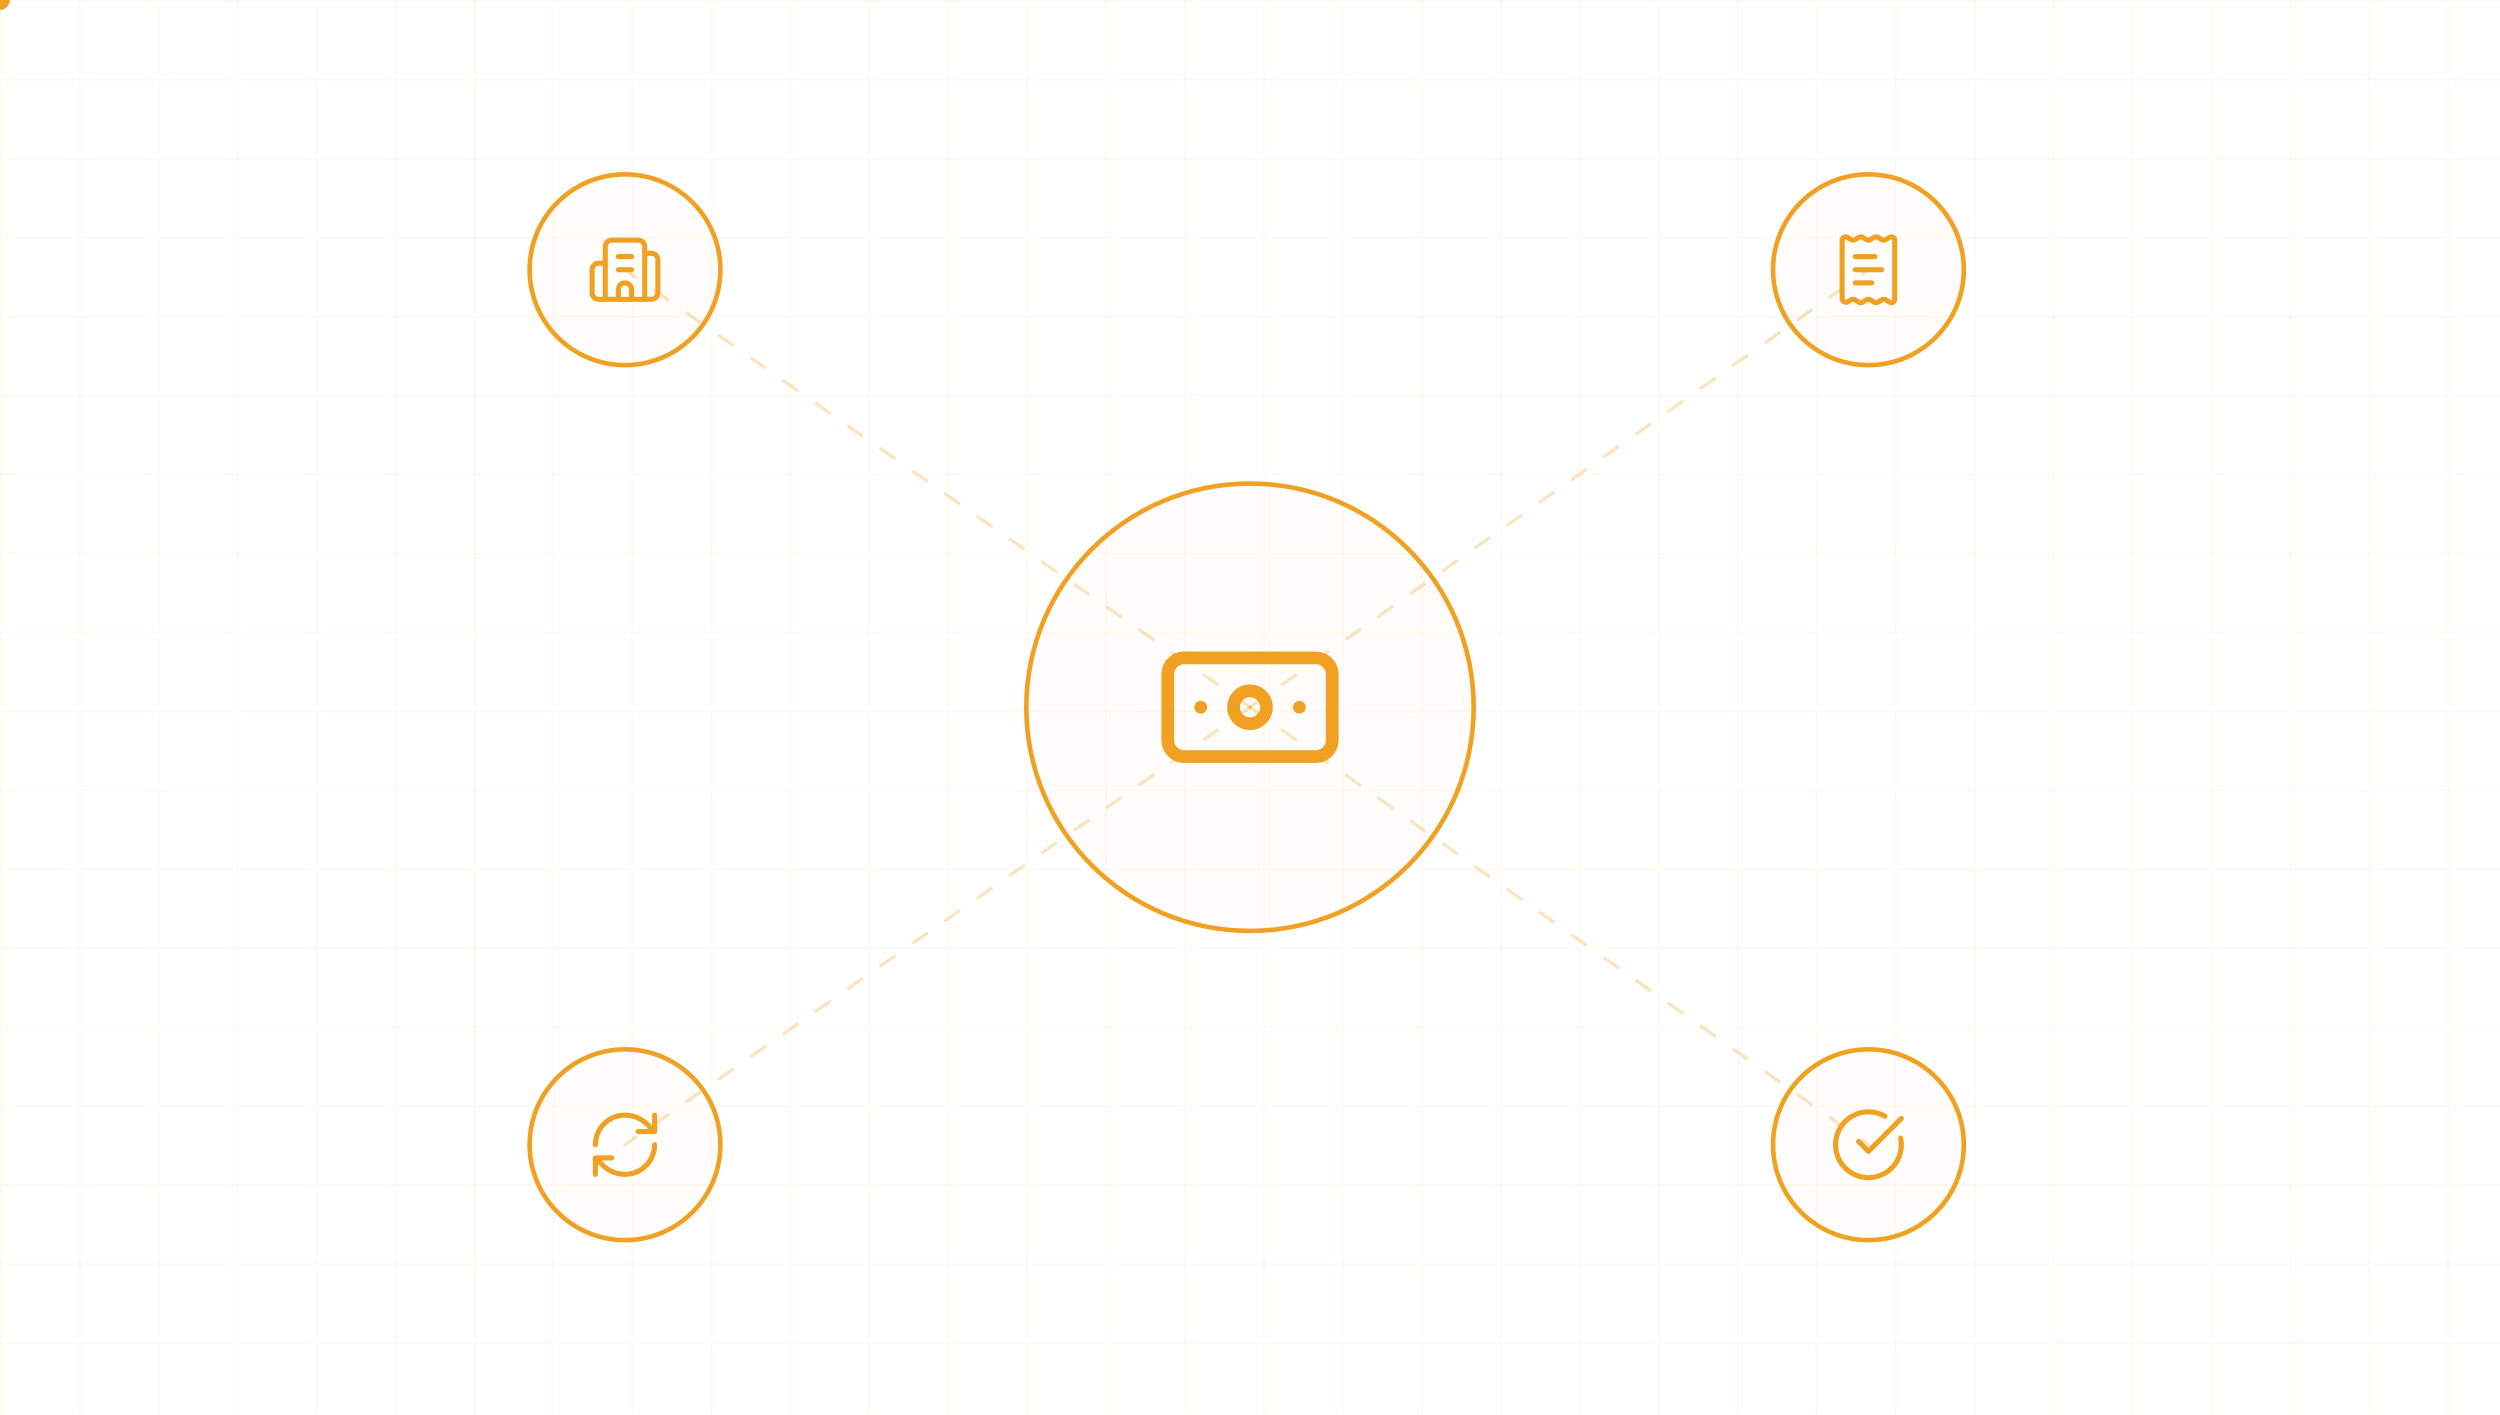
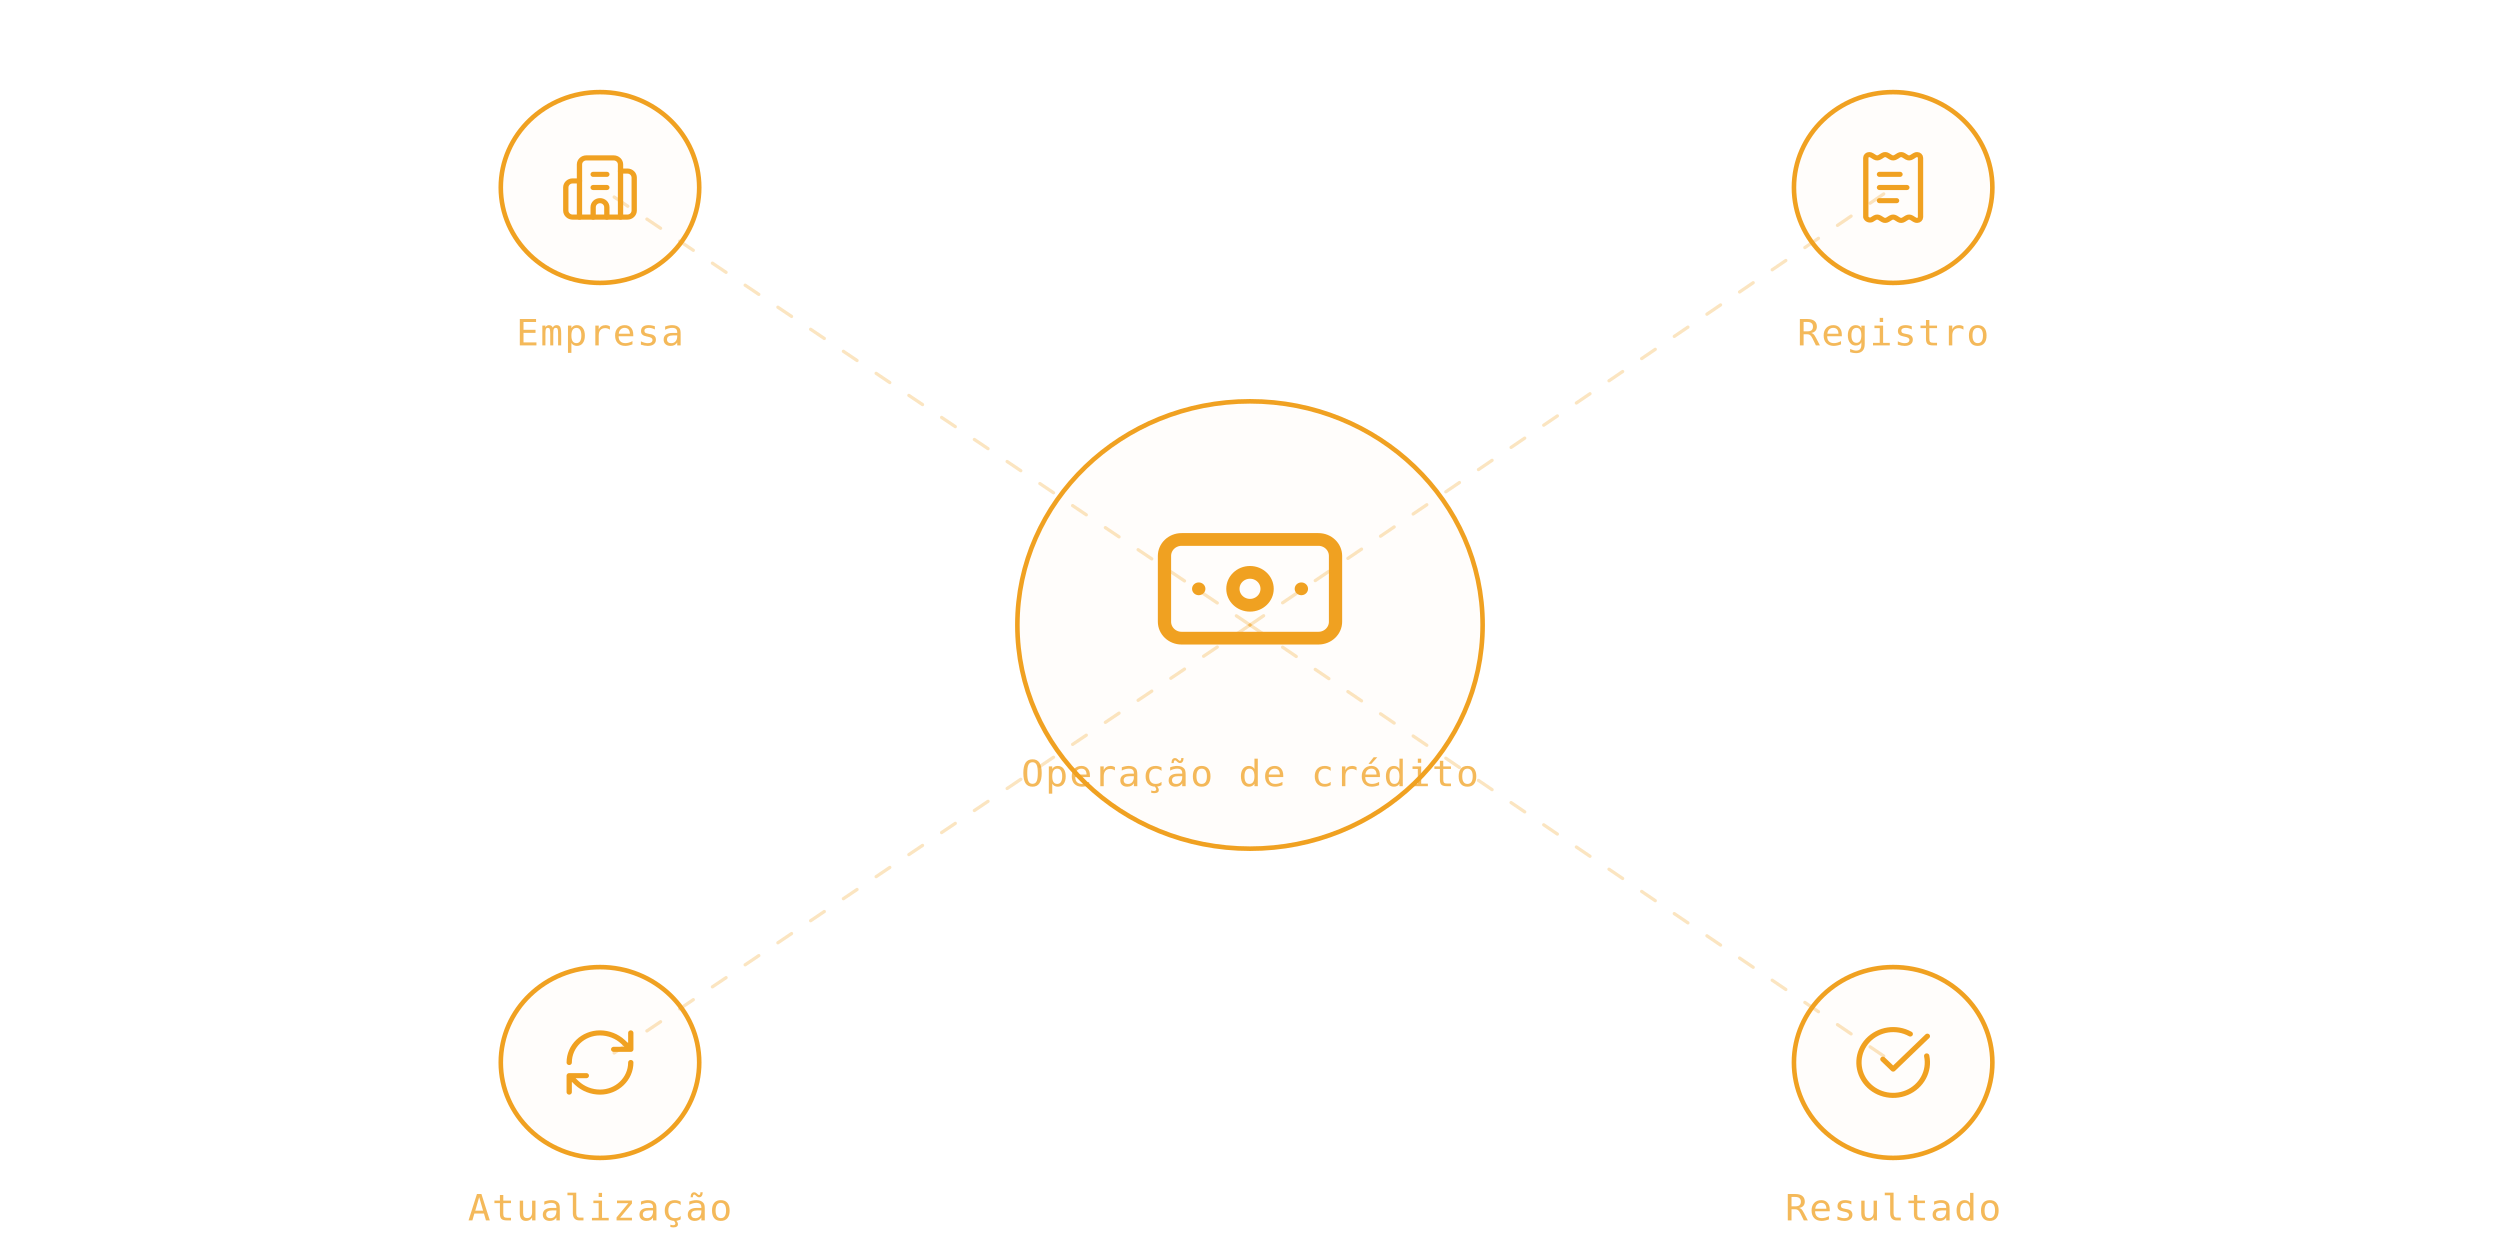
- <svg xmlns="http://www.w3.org/2000/svg" width="760" height="430" viewBox="0 0 760 430" role="img" aria-labelledby="title description">
+ <svg xmlns="http://www.w3.org/2000/svg" width="760" height="380" viewBox="0 0 760 380" role="img" aria-labelledby="title description">
  <style>
  :host{display:block;color:#f0a121}
-   svg{display:block;width:100%;height:auto;aspect-ratio:16/9;background:transparent;overflow:hidden}
-   .sk-grid{fill:none;stroke:#f0a121;stroke-width:1;stroke-opacity:.07}
+   svg{display:block;width:100%;height:auto;aspect-ratio:2/1;background:transparent;overflow:hidden}
  .sk-line,.sk-icon,.sk-flow,.sk-hair,.sk-ghost{fill:none;stroke:#f0a121;stroke-linecap:round;stroke-linejoin:round;vector-effect:non-scaling-stroke}
  .sk-line,.sk-icon{stroke-width:1.55}
  .sk-hair{stroke-width:.85;stroke-opacity:.3}
  .sk-ghost{stroke-width:1;stroke-opacity:.28;stroke-dasharray:5 7}
  .sk-flow{stroke-width:1.1;stroke-opacity:.42;stroke-dasharray:7 8;animation:flow 2.2s linear infinite}
+   .sk-arrow{fill:none;stroke:#f0a121;stroke-width:1.15;stroke-opacity:.7;marker-end:url(#sk-arrow);vector-effect:non-scaling-stroke}
  .sk-plane,.sk-row-bg,.sk-icon-box{fill:rgba(240,161,33,.024);stroke:#f0a121;stroke-width:1.15;stroke-opacity:.68;vector-effect:non-scaling-stroke}
  .sk-row-bg{fill:rgba(240,161,33,.018);stroke-opacity:.24}
  .sk-icon-box{stroke-opacity:.34}
  .sk-hot{fill:#f0a121;filter:url(#soft-glow)}
  .sk-label{fill:#f0a121;font:500 16px 'DM Mono',ui-monospace,monospace;letter-spacing:.08em}
  .sk-small-label{fill:#f0a121;fill-opacity:.58;font:500 10px 'DM Mono',ui-monospace,monospace;letter-spacing:.13em}
+   .sk-node-label{fill:#f0a121;fill-opacity:.74;font:500 11px 'DM Mono',ui-monospace,monospace;text-anchor:middle;letter-spacing:.04em}
+   .sk-flow-label{fill:#f0a121;fill-opacity:.9;font:500 17px 'DM Mono',ui-monospace,monospace;text-anchor:middle;letter-spacing:.01em}
+   .sk-flow-caption{fill:#f0a121;fill-opacity:.62;font:500 13px 'DM Mono',ui-monospace,monospace;text-anchor:middle;letter-spacing:.07em}
  .is-muted{opacity:.45}
  .sk-corner{fill:none;stroke:#f0a121;stroke-width:1;stroke-opacity:.35}
  .sk-node-ring,.sk-timeline-dot{fill:rgba(240,161,33,.018);stroke:#f0a121;stroke-width:1.4;vector-effect:non-scaling-stroke}
  .sk-timeline-dot{fill:#f0a121;stroke-width:0;filter:url(#soft-glow)}
  @keyframes flow{to{stroke-dashoffset:-30}}
  @media(prefers-reduced-motion:reduce){*{animation:none!important}}
</style>
-   <defs>
-     <pattern id="entity-banknote-company-receipt-refresh-check" width="24" height="24" patternUnits="userSpaceOnUse">
-       <path d="M24 0H0V24" class="sk-grid" />
-     </pattern>
-     <filter id="soft-glow">
-       <feGaussianBlur stdDeviation="3" result="blur" />
-       <feMerge>
-         <feMergeNode in="blur" />
-         <feMergeNode in="SourceGraphic" />
-       </feMerge>
-     </filter>
-   </defs>
-   <rect width="760" height="430" fill="url(#entity-banknote-company-receipt-refresh-check)" />
-   <circle class="sk-node-ring" cx="380" cy="215" r="68" />
-   <g class="sk-icon" transform="translate(350 185) scale(2.5)">
-     <rect width="20" height="12" x="2" y="6" rx="2" />
-     <circle cx="12" cy="12" r="2" />
-     <path d="M6 12h.01M18 12h.01" />
+   <g transform="translate(-15.2 -25) scale(1.04 1)">
+     <defs>
+       <filter id="soft-glow">
+         <feGaussianBlur stdDeviation="3" result="blur" />
+         <feMerge>
+           <feMergeNode in="blur" />
+           <feMergeNode in="SourceGraphic" />
+         </feMerge>
+       </filter>
+       <marker id="sk-arrow" markerWidth="8" markerHeight="8" refX="7" refY="4" orient="auto">
+         <path d="M0 0 8 4 0 8z" fill="#f0a121" fill-opacity=".72" />
+       </marker>
+     </defs>
+     <circle class="sk-node-ring" cx="380" cy="215" r="68" />
+     <g class="sk-icon" transform="translate(350 174) scale(2.5)">
+       <rect width="20" height="12" x="2" y="6" rx="2" />
+       <circle cx="12" cy="12" r="2" />
+       <path d="M6 12h.01M18 12h.01" />
+     </g>
+     <text class="sk-node-label" x="380" y="264">Operação de crédito</text>
+     <path class="sk-ghost" d="M380 215L190 82" />
+     <g transform="translate(190 82)">
+       <circle class="sk-node-ring" r="29" />
+       <g class="sk-icon" transform="translate(-12 -12) scale(1)">
+         <path d="M10 12h4M10 8h4M14 21v-3a2 2 0 0 0-4 0v3" />
+         <path d="M6 10H4a2 2 0 0 0-2 2v7a2 2 0 0 0 2 2h16a2 2 0 0 0 2-2V9a2 2 0 0 0-2-2h-2" />
+         <path d="M6 21V5a2 2 0 0 1 2-2h8a2 2 0 0 1 2 2v16" />
+       </g>
+     </g>
+     <text class="sk-node-label" x="190" y="130">Empresa</text>
+     <path class="sk-ghost" d="M380 215L568 82" />
+     <g transform="translate(568 82)">
+       <circle class="sk-node-ring" r="29" />
+       <g class="sk-icon" transform="translate(-12 -12) scale(1)">
+         <path d="M13 16H8M14 8H8M16 12H8M4 3a1 1 0 0 1 1-1 1.3 1.3 0 0 1 .7.2l.933.6a1.3 1.3 0 0 0 1.4 0l.934-.6a1.3 1.3 0 0 1 1.4 0l.933.6a1.3 1.3 0 0 0 1.4 0l.933-.6a1.3 1.3 0 0 1 1.4 0l.934.6a1.3 1.3 0 0 0 1.4 0l.933-.6A1.3 1.3 0 0 1 19 2a1 1 0 0 1 1 1v18a1 1 0 0 1-1 1 1.3 1.3 0 0 1-.7-.2l-.933-.6a1.3 1.3 0 0 0-1.4 0l-.934.6a1.3 1.3 0 0 1-1.4 0l-.933-.6a1.3 1.3 0 0 0-1.4 0l-.933.6a1.3 1.3 0 0 1-1.4 0l-.934-.6a1.3 1.3 0 0 0-1.4 0l-.933.6A1.3 1.3 0 0 1 4 21z" />
+       </g>
+     </g>
+     <text class="sk-node-label" x="568" y="130">Registro</text>
+     <path class="sk-ghost" d="M380 215L190 348" />
+     <g transform="translate(190 348)">
+       <circle class="sk-node-ring" r="29" />
+       <g class="sk-icon" transform="translate(-12 -12) scale(1)">
+         <path d="M3 12a9 9 0 0 1 9-9 9.75 9.75 0 0 1 6.74 2.74L21 8M21 3v5h-5M21 12a9 9 0 0 1-9 9 9.75 9.75 0 0 1-6.74-2.74L3 16M8 16H3v5" />
+       </g>
+     </g>
+     <text class="sk-node-label" x="190" y="396">Atualização</text>
+     <path class="sk-ghost" d="M380 215L568 348" />
+     <g transform="translate(568 348)">
+       <circle class="sk-node-ring" r="29" />
+       <g class="sk-icon" transform="translate(-12 -12) scale(1)">
+         <path d="M21.801 10A10 10 0 1 1 17 3.335" />
+         <path d="m9 11 3 3L22 4" />
+       </g>
+     </g>
+     <text class="sk-node-label" x="568" y="396">Resultado</text>
+     <circle class="sk-hot" r="3">
+       <animateMotion dur="4.8s" begin="0s" repeatCount="indefinite" path="M380 215L190 82" />
+     </circle>
  </g>
-   <path class="sk-ghost" d="M380 215L190 82" />
-   <g transform="translate(190 82)">
-     <circle class="sk-node-ring" r="29" />
-     <g class="sk-icon" transform="translate(-12 -12) scale(1)">
-       <path d="M10 12h4M10 8h4M14 21v-3a2 2 0 0 0-4 0v3" />
-       <path d="M6 10H4a2 2 0 0 0-2 2v7a2 2 0 0 0 2 2h16a2 2 0 0 0 2-2V9a2 2 0 0 0-2-2h-2" />
-       <path d="M6 21V5a2 2 0 0 1 2-2h8a2 2 0 0 1 2 2v16" />
-     </g>
-   </g>
-   <path class="sk-ghost" d="M380 215L568 82" />
-   <g transform="translate(568 82)">
-     <circle class="sk-node-ring" r="29" />
-     <g class="sk-icon" transform="translate(-12 -12) scale(1)">
-       <path d="M13 16H8M14 8H8M16 12H8M4 3a1 1 0 0 1 1-1 1.3 1.3 0 0 1 .7.2l.933.6a1.3 1.3 0 0 0 1.4 0l.934-.6a1.3 1.3 0 0 1 1.4 0l.933.6a1.3 1.3 0 0 0 1.4 0l.933-.6a1.3 1.3 0 0 1 1.4 0l.934.6a1.3 1.3 0 0 0 1.4 0l.933-.6A1.3 1.3 0 0 1 19 2a1 1 0 0 1 1 1v18a1 1 0 0 1-1 1 1.3 1.3 0 0 1-.7-.2l-.933-.6a1.3 1.3 0 0 0-1.4 0l-.934.6a1.3 1.3 0 0 1-1.4 0l-.933-.6a1.3 1.3 0 0 0-1.4 0l-.933.6a1.3 1.3 0 0 1-1.4 0l-.934-.6a1.3 1.3 0 0 0-1.4 0l-.933.6A1.3 1.3 0 0 1 4 21z" />
-     </g>
-   </g>
-   <path class="sk-ghost" d="M380 215L190 348" />
-   <g transform="translate(190 348)">
-     <circle class="sk-node-ring" r="29" />
-     <g class="sk-icon" transform="translate(-12 -12) scale(1)">
-       <path d="M3 12a9 9 0 0 1 9-9 9.75 9.75 0 0 1 6.74 2.74L21 8M21 3v5h-5M21 12a9 9 0 0 1-9 9 9.75 9.75 0 0 1-6.74-2.74L3 16M8 16H3v5" />
-     </g>
-   </g>
-   <path class="sk-ghost" d="M380 215L568 348" />
-   <g transform="translate(568 348)">
-     <circle class="sk-node-ring" r="29" />
-     <g class="sk-icon" transform="translate(-12 -12) scale(1)">
-       <path d="M21.801 10A10 10 0 1 1 17 3.335" />
-       <path d="m9 11 3 3L22 4" />
-     </g>
-   </g>
-   <circle class="sk-hot" r="3">
-     <animateMotion dur="4.8s" begin="0s" repeatCount="indefinite" path="M380 215L190 82" />
-   </circle>
</svg>
